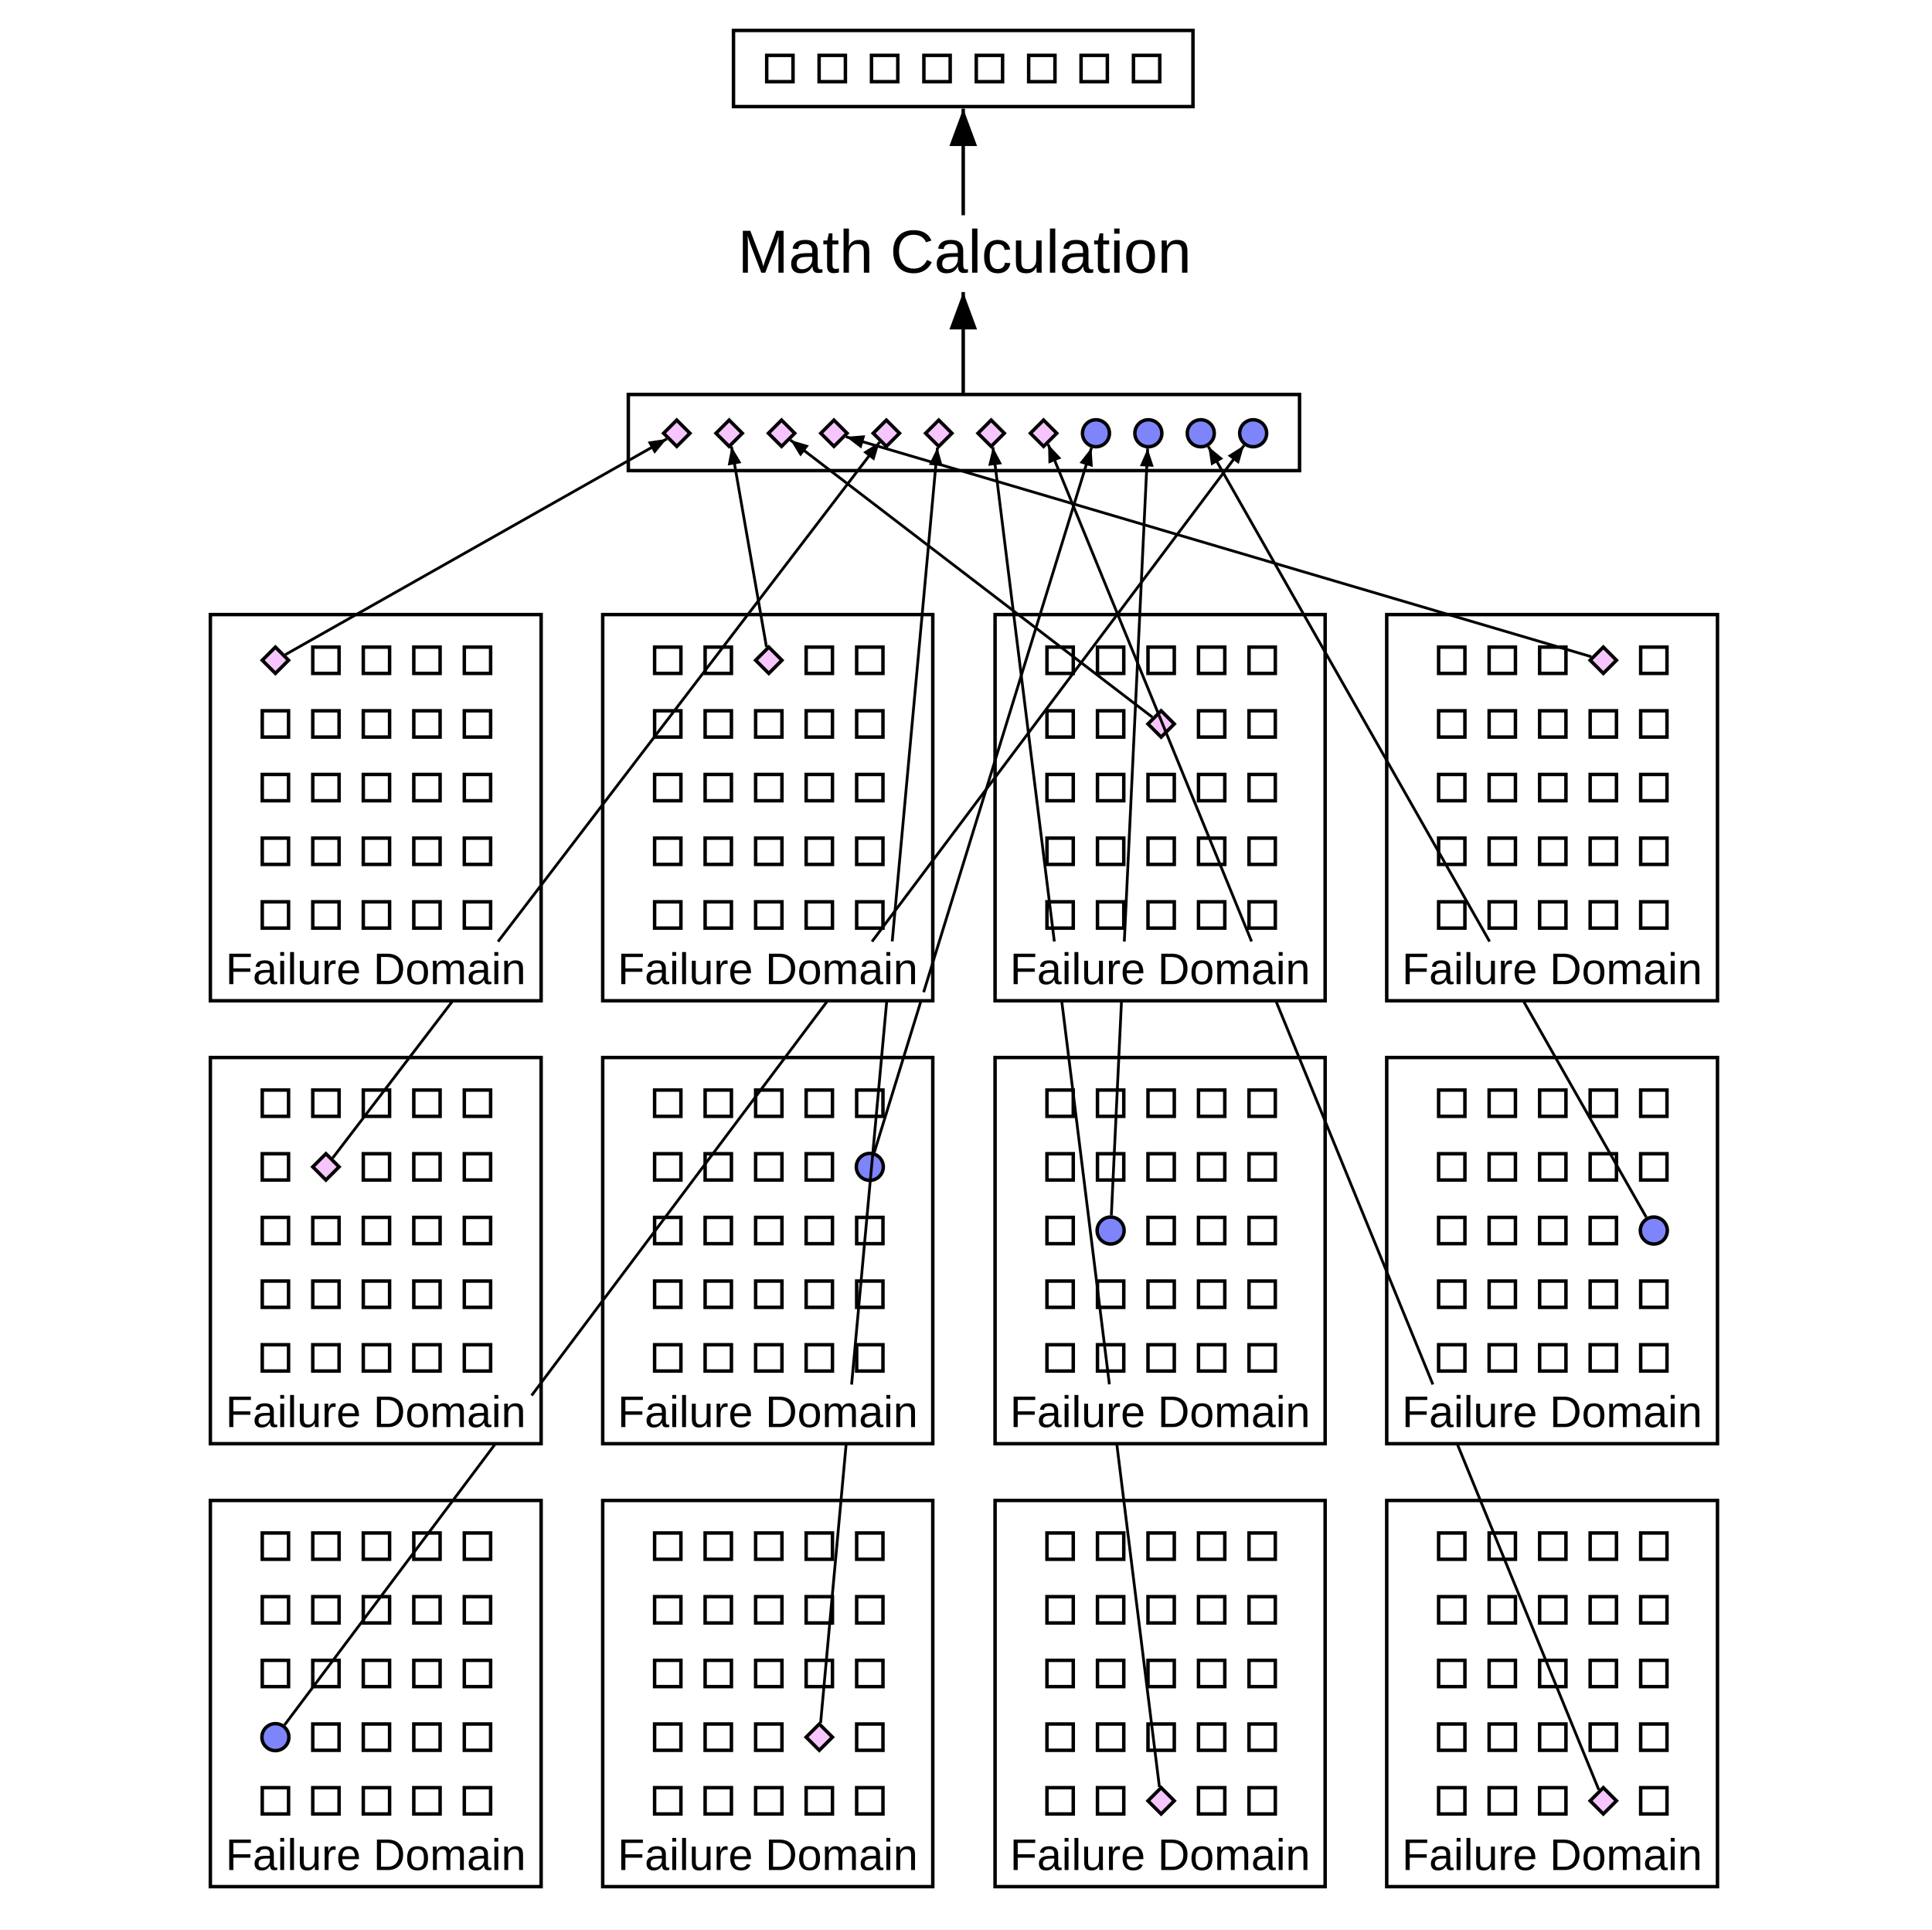
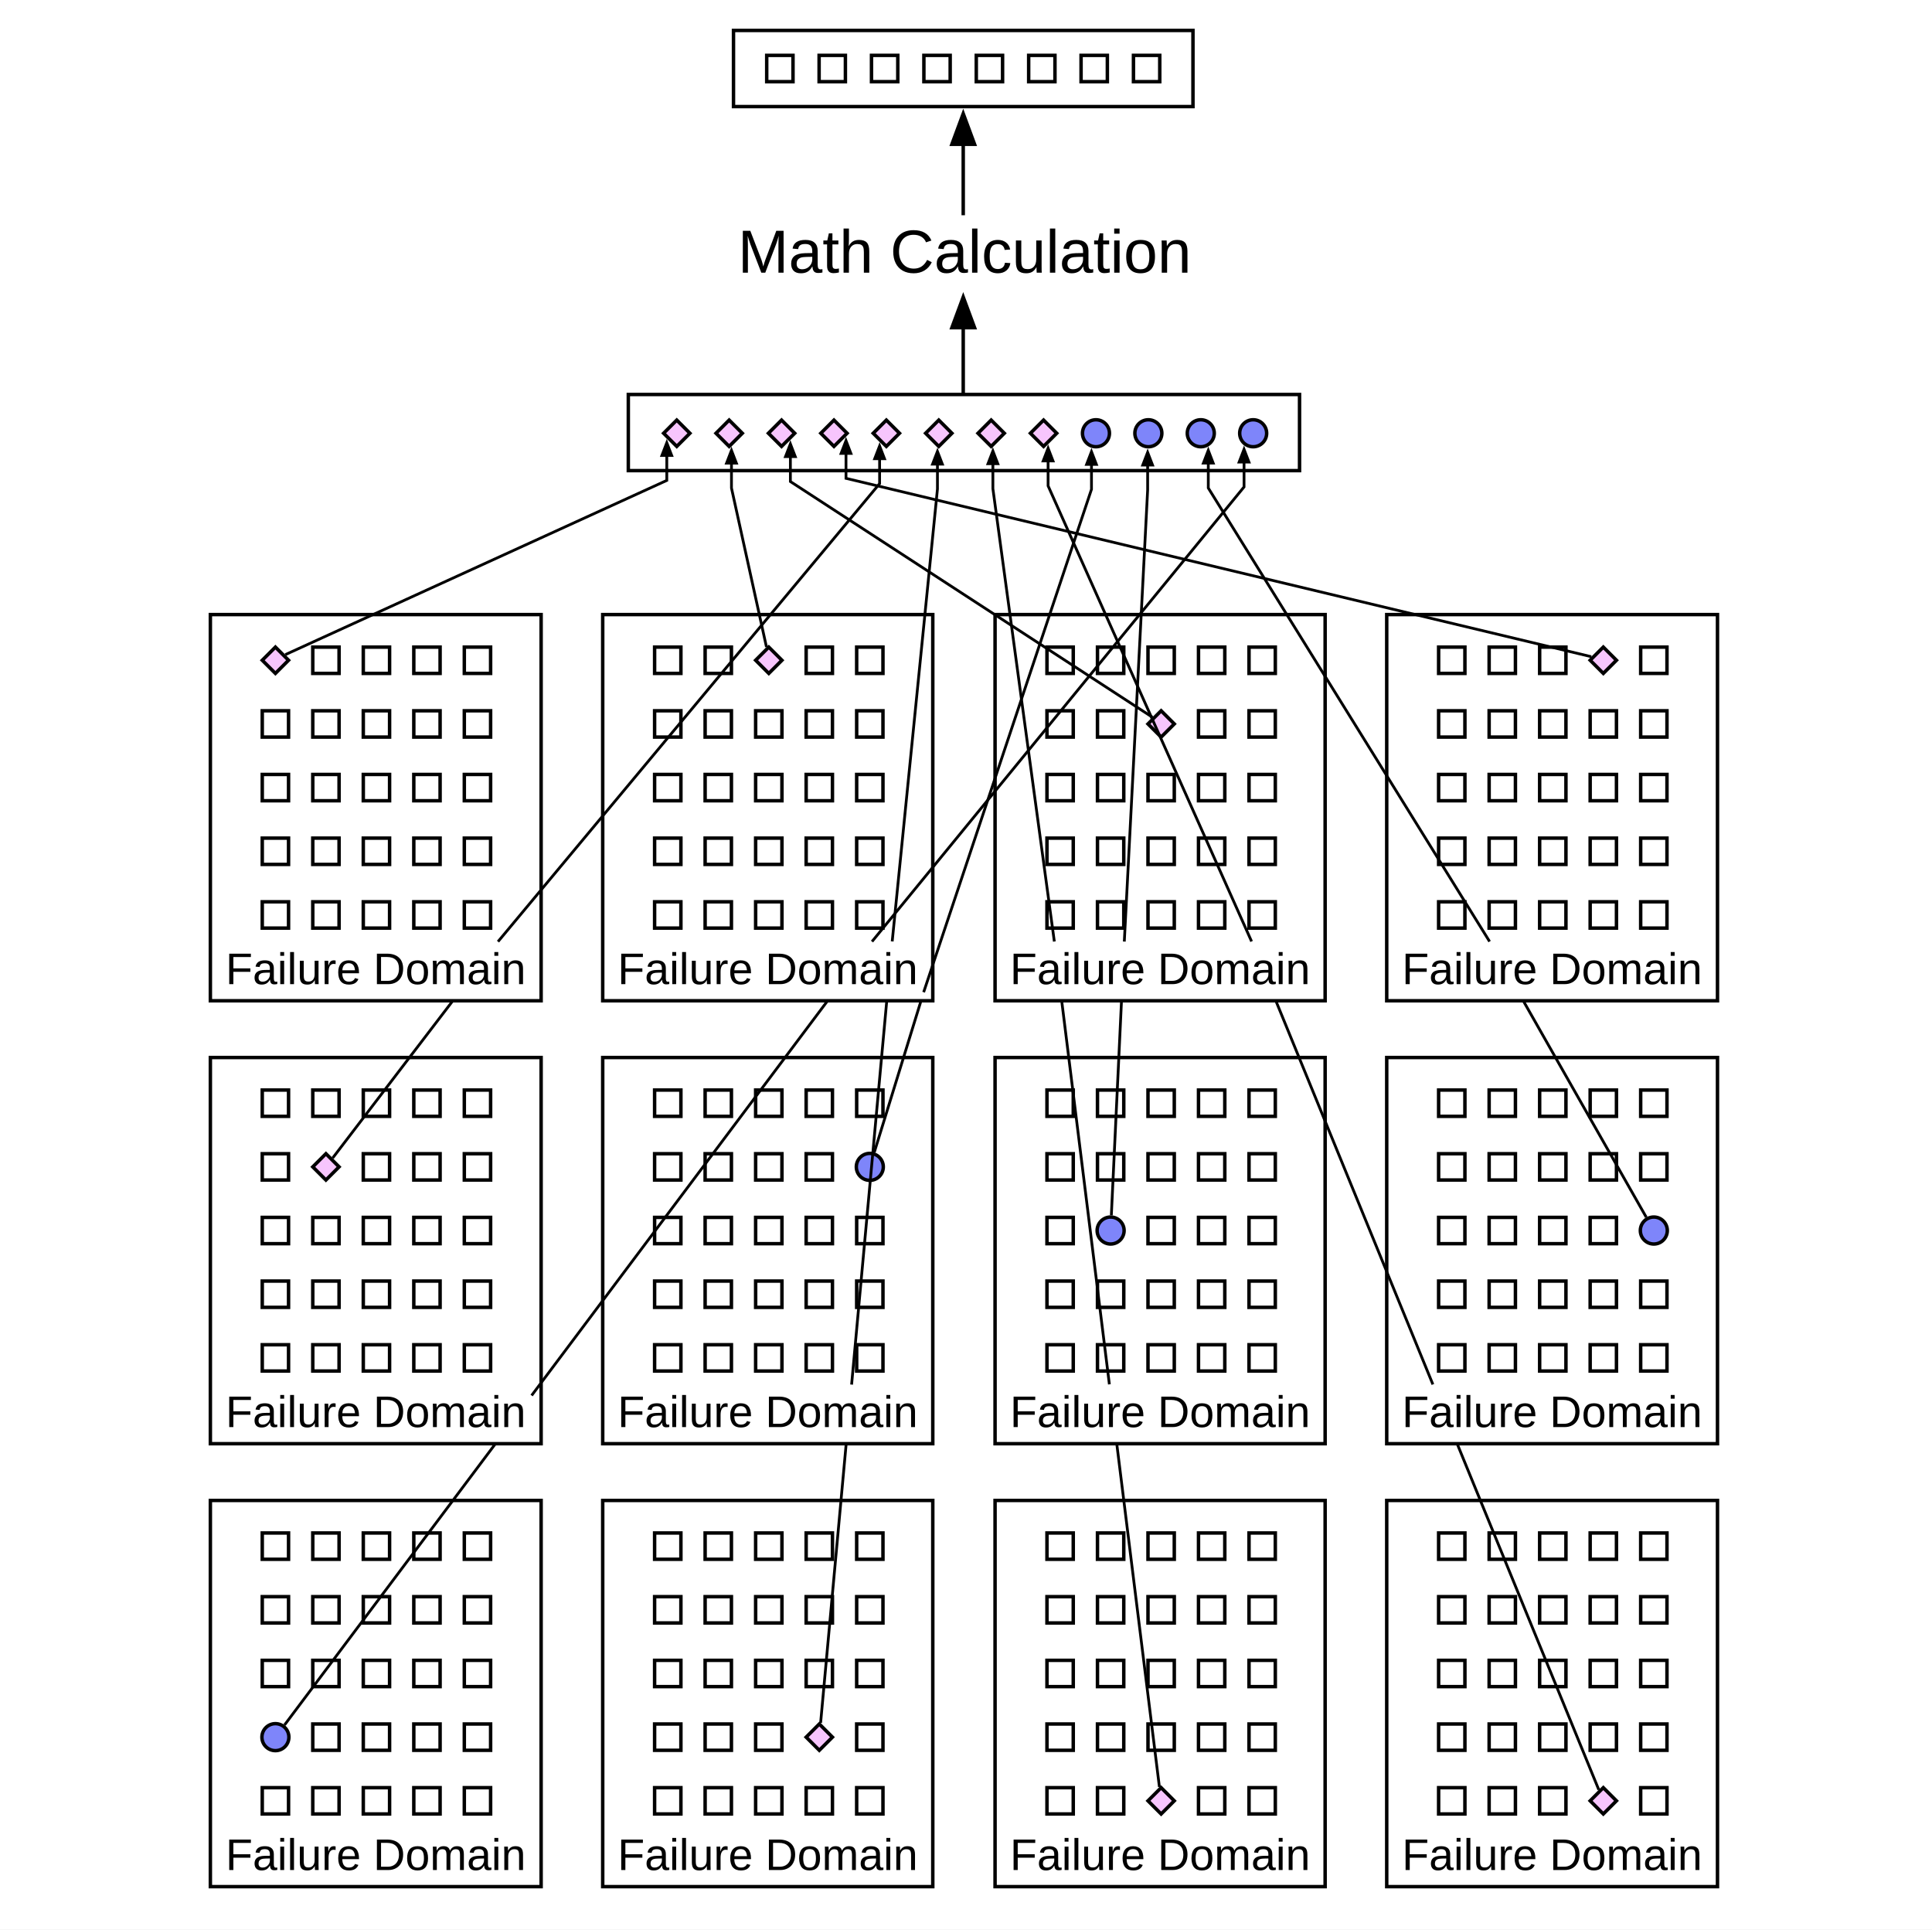
<svg xmlns="http://www.w3.org/2000/svg" width="1396" height="1394" viewBox="0 0 1396 1394" role="img" aria-labelledby="title desc">
  <defs>
-     <marker id="arrowhead" viewBox="0 0 27 20" refX="27" refY="10" markerWidth="27" markerHeight="20" markerUnits="userSpaceOnUse" orient="auto">
+     <marker id="arrowhead" viewBox="0 0 27 20" refX="22.5" refY="10" markerWidth="27" markerHeight="20" markerUnits="userSpaceOnUse" orient="auto">
      <path d="M0 0 27 10 0 20Z" fill="#000" />
    </marker>
-     <marker id="arrowhead-small" viewBox="0 0 13 10" refX="13" refY="5" markerWidth="13" markerHeight="10" markerUnits="userSpaceOnUse" orient="auto">
+     <marker id="arrowhead-small" viewBox="0 0 13 10" refX="9" refY="5" markerWidth="13" markerHeight="10" markerUnits="userSpaceOnUse" orient="auto">
      <path d="M0 0 13 5 0 10Z" fill="#000" />
    </marker>
    <style>
      .canvas{fill:#fff}
      text{font-family:Arial,Helvetica,sans-serif;fill:#000;text-anchor:middle}
      .title-label{font-size:44px}
      .domain-label{font-size:32px}
      .frame{fill:#fff;stroke:#000;stroke-width:2.5}
      .block{fill:#fff;stroke:#000;stroke-width:2.5}
      .data-chunk{fill:#f7c5fd;stroke:#000;stroke-width:2.5}
      .parity-chunk{fill:#7e85fa;stroke:#000;stroke-width:2.5}
      .flow{fill:none;stroke:#000;stroke-width:2.5;marker-end:url(#arrowhead)}
      .link{fill:none;stroke:#000;stroke-width:2;marker-end:url(#arrowhead-small)}
      .link-shaft{fill:none;stroke:#000;stroke-width:2}
    </style>
  </defs>
  <rect class="canvas" width="1396" height="1394" />
  <g id="reconstructed-object">
    <rect class="frame" x="530" y="22" width="332" height="55" />
    <rect class="block" x="554" y="40" width="19" height="19" />
    <rect class="block" x="591.86" y="40" width="19" height="19" />
    <rect class="block" x="629.71" y="40" width="19" height="19" />
    <rect class="block" x="667.57" y="40" width="19" height="19" />
    <rect class="block" x="705.43" y="40" width="19" height="19" />
    <rect class="block" x="743.28" y="40" width="19" height="19" />
    <rect class="block" x="781.14" y="40" width="19" height="19" />
    <rect class="block" x="819" y="40" width="19" height="19" />
  </g>
-   <path id="calc-to-object" class="flow" d="M696 155.5V78.5" />
+   <path id="calc-to-object" class="flow" d="M696 155.5V83" />
  <text class="title-label" x="697" y="197">Math Calculation</text>
-   <path id="stripe-to-calc" class="flow" d="M696 286V211" />
+   <path id="stripe-to-calc" class="flow" d="M696 286V215.5" />
  <g id="stripe">
    <rect class="frame" x="454" y="285" width="485" height="55" />
    <path class="data-chunk" d="M489 303.5 498.5 313 489 322.5 479.5 313Z" />
    <path class="data-chunk" d="M526.86 303.5 536.36 313 526.86 322.5 517.36 313Z" />
    <path class="data-chunk" d="M564.73 303.5 574.23 313 564.73 322.5 555.23 313Z" />
    <path class="data-chunk" d="M602.59 303.5 612.09 313 602.59 322.5 593.09 313Z" />
    <path class="data-chunk" d="M640.45 303.5 649.95 313 640.45 322.5 630.95 313Z" />
    <path class="data-chunk" d="M678.32 303.5 687.82 313 678.32 322.5 668.82 313Z" />
    <path class="data-chunk" d="M716.18 303.5 725.68 313 716.18 322.5 706.68 313Z" />
    <path class="data-chunk" d="M754.05 303.5 763.55 313 754.05 322.5 744.55 313Z" />
    <circle class="parity-chunk" cx="791.91" cy="313" r="9.75" />
    <circle class="parity-chunk" cx="829.77" cy="313" r="9.75" />
    <circle class="parity-chunk" cx="867.64" cy="313" r="9.75" />
    <circle class="parity-chunk" cx="905.5" cy="313" r="9.75" />
  </g>
  <g id="failure-domains">
    <g id="domain-0-0">
      <rect class="frame" x="152" y="444" width="239" height="279" />
      <path class="data-chunk" d="M199 467.5 208.5 477 199 486.5 189.5 477Z" />
      <rect class="block" x="226" y="467.5" width="19" height="19" />
      <rect class="block" x="262.5" y="467.5" width="19" height="19" />
      <rect class="block" x="299" y="467.5" width="19" height="19" />
      <rect class="block" x="335.5" y="467.5" width="19" height="19" />
      <rect class="block" x="189.5" y="513.5" width="19" height="19" />
      <rect class="block" x="226" y="513.5" width="19" height="19" />
      <rect class="block" x="262.5" y="513.5" width="19" height="19" />
      <rect class="block" x="299" y="513.5" width="19" height="19" />
      <rect class="block" x="335.5" y="513.5" width="19" height="19" />
      <rect class="block" x="189.5" y="559.5" width="19" height="19" />
      <rect class="block" x="226" y="559.5" width="19" height="19" />
      <rect class="block" x="262.5" y="559.5" width="19" height="19" />
      <rect class="block" x="299" y="559.5" width="19" height="19" />
      <rect class="block" x="335.5" y="559.5" width="19" height="19" />
      <rect class="block" x="189.5" y="605.5" width="19" height="19" />
      <rect class="block" x="226" y="605.5" width="19" height="19" />
      <rect class="block" x="262.5" y="605.5" width="19" height="19" />
      <rect class="block" x="299" y="605.5" width="19" height="19" />
      <rect class="block" x="335.5" y="605.5" width="19" height="19" />
      <rect class="block" x="189.5" y="651.5" width="19" height="19" />
      <rect class="block" x="226" y="651.5" width="19" height="19" />
      <rect class="block" x="262.5" y="651.5" width="19" height="19" />
      <rect class="block" x="299" y="651.5" width="19" height="19" />
      <rect class="block" x="335.5" y="651.5" width="19" height="19" />
      <text class="domain-label" x="271.5" y="711">Failure Domain</text>
    </g>
    <g id="domain-0-1">
      <rect class="frame" x="435.5" y="444" width="238.5" height="279" />
      <rect class="block" x="473" y="467.5" width="19" height="19" />
      <rect class="block" x="509.5" y="467.5" width="19" height="19" />
      <path class="data-chunk" d="M555.5 467.5 565 477 555.5 486.5 546 477Z" />
      <rect class="block" x="582.5" y="467.5" width="19" height="19" />
      <rect class="block" x="619" y="467.5" width="19" height="19" />
      <rect class="block" x="473" y="513.5" width="19" height="19" />
      <rect class="block" x="509.5" y="513.5" width="19" height="19" />
      <rect class="block" x="546" y="513.5" width="19" height="19" />
      <rect class="block" x="582.5" y="513.5" width="19" height="19" />
      <rect class="block" x="619" y="513.5" width="19" height="19" />
      <rect class="block" x="473" y="559.5" width="19" height="19" />
      <rect class="block" x="509.5" y="559.5" width="19" height="19" />
      <rect class="block" x="546" y="559.5" width="19" height="19" />
      <rect class="block" x="582.5" y="559.5" width="19" height="19" />
      <rect class="block" x="619" y="559.5" width="19" height="19" />
      <rect class="block" x="473" y="605.5" width="19" height="19" />
      <rect class="block" x="509.5" y="605.5" width="19" height="19" />
      <rect class="block" x="546" y="605.5" width="19" height="19" />
      <rect class="block" x="582.5" y="605.5" width="19" height="19" />
      <rect class="block" x="619" y="605.5" width="19" height="19" />
      <rect class="block" x="473" y="651.5" width="19" height="19" />
      <rect class="block" x="509.5" y="651.5" width="19" height="19" />
      <rect class="block" x="546" y="651.5" width="19" height="19" />
      <rect class="block" x="582.5" y="651.5" width="19" height="19" />
      <rect class="block" x="619" y="651.5" width="19" height="19" />
      <text class="domain-label" x="554.75" y="711">Failure Domain</text>
    </g>
    <g id="domain-0-2">
      <rect class="frame" x="719" y="444" width="238.5" height="279" />
      <rect class="block" x="756.5" y="467.5" width="19" height="19" />
      <rect class="block" x="793" y="467.5" width="19" height="19" />
      <rect class="block" x="829.5" y="467.5" width="19" height="19" />
      <rect class="block" x="866" y="467.5" width="19" height="19" />
      <rect class="block" x="902.5" y="467.5" width="19" height="19" />
      <rect class="block" x="756.5" y="513.5" width="19" height="19" />
      <rect class="block" x="793" y="513.5" width="19" height="19" />
      <path class="data-chunk" d="M839 513.5 848.5 523 839 532.5 829.5 523Z" />
      <rect class="block" x="866" y="513.5" width="19" height="19" />
      <rect class="block" x="902.5" y="513.5" width="19" height="19" />
      <rect class="block" x="756.5" y="559.5" width="19" height="19" />
      <rect class="block" x="793" y="559.5" width="19" height="19" />
      <rect class="block" x="829.5" y="559.5" width="19" height="19" />
      <rect class="block" x="866" y="559.5" width="19" height="19" />
      <rect class="block" x="902.5" y="559.5" width="19" height="19" />
      <rect class="block" x="756.5" y="605.5" width="19" height="19" />
      <rect class="block" x="793" y="605.5" width="19" height="19" />
      <rect class="block" x="829.5" y="605.5" width="19" height="19" />
      <rect class="block" x="866" y="605.5" width="19" height="19" />
      <rect class="block" x="902.5" y="605.5" width="19" height="19" />
      <rect class="block" x="756.5" y="651.5" width="19" height="19" />
      <rect class="block" x="793" y="651.5" width="19" height="19" />
      <rect class="block" x="829.5" y="651.5" width="19" height="19" />
      <rect class="block" x="866" y="651.5" width="19" height="19" />
      <rect class="block" x="902.5" y="651.5" width="19" height="19" />
      <text class="domain-label" x="838.25" y="711">Failure Domain</text>
    </g>
    <g id="domain-0-3">
      <rect class="frame" x="1002" y="444" width="239" height="279" />
      <rect class="block" x="1039.5" y="467.5" width="19" height="19" />
      <rect class="block" x="1076" y="467.5" width="19" height="19" />
      <rect class="block" x="1112.5" y="467.5" width="19" height="19" />
      <path class="data-chunk" d="M1158.5 467.5 1168 477 1158.5 486.5 1149 477Z" />
      <rect class="block" x="1185.5" y="467.5" width="19" height="19" />
      <rect class="block" x="1039.5" y="513.5" width="19" height="19" />
      <rect class="block" x="1076" y="513.5" width="19" height="19" />
      <rect class="block" x="1112.5" y="513.5" width="19" height="19" />
      <rect class="block" x="1149" y="513.5" width="19" height="19" />
      <rect class="block" x="1185.5" y="513.5" width="19" height="19" />
      <rect class="block" x="1039.5" y="559.5" width="19" height="19" />
      <rect class="block" x="1076" y="559.5" width="19" height="19" />
      <rect class="block" x="1112.5" y="559.5" width="19" height="19" />
      <rect class="block" x="1149" y="559.5" width="19" height="19" />
      <rect class="block" x="1185.5" y="559.5" width="19" height="19" />
      <rect class="block" x="1039.5" y="605.5" width="19" height="19" />
      <rect class="block" x="1076" y="605.5" width="19" height="19" />
      <rect class="block" x="1112.5" y="605.5" width="19" height="19" />
      <rect class="block" x="1149" y="605.5" width="19" height="19" />
      <rect class="block" x="1185.5" y="605.5" width="19" height="19" />
      <rect class="block" x="1039.5" y="651.5" width="19" height="19" />
      <rect class="block" x="1076" y="651.5" width="19" height="19" />
      <rect class="block" x="1112.5" y="651.5" width="19" height="19" />
      <rect class="block" x="1149" y="651.5" width="19" height="19" />
      <rect class="block" x="1185.5" y="651.5" width="19" height="19" />
      <text class="domain-label" x="1121.5" y="711">Failure Domain</text>
    </g>
    <g id="domain-1-0">
      <rect class="frame" x="152" y="764" width="239" height="279" />
      <rect class="block" x="189.5" y="787.5" width="19" height="19" />
      <rect class="block" x="226" y="787.5" width="19" height="19" />
      <rect class="block" x="262.5" y="787.5" width="19" height="19" />
      <rect class="block" x="299" y="787.5" width="19" height="19" />
      <rect class="block" x="335.5" y="787.5" width="19" height="19" />
      <rect class="block" x="189.5" y="833.5" width="19" height="19" />
      <path class="data-chunk" d="M235.5 833.5 245 843 235.5 852.5 226 843Z" />
      <rect class="block" x="262.5" y="833.5" width="19" height="19" />
      <rect class="block" x="299" y="833.5" width="19" height="19" />
      <rect class="block" x="335.5" y="833.5" width="19" height="19" />
      <rect class="block" x="189.5" y="879.5" width="19" height="19" />
      <rect class="block" x="226" y="879.5" width="19" height="19" />
      <rect class="block" x="262.5" y="879.5" width="19" height="19" />
      <rect class="block" x="299" y="879.5" width="19" height="19" />
      <rect class="block" x="335.5" y="879.5" width="19" height="19" />
      <rect class="block" x="189.5" y="925.5" width="19" height="19" />
      <rect class="block" x="226" y="925.5" width="19" height="19" />
      <rect class="block" x="262.5" y="925.5" width="19" height="19" />
      <rect class="block" x="299" y="925.5" width="19" height="19" />
      <rect class="block" x="335.5" y="925.5" width="19" height="19" />
      <rect class="block" x="189.5" y="971.5" width="19" height="19" />
      <rect class="block" x="226" y="971.5" width="19" height="19" />
      <rect class="block" x="262.5" y="971.5" width="19" height="19" />
      <rect class="block" x="299" y="971.5" width="19" height="19" />
      <rect class="block" x="335.5" y="971.5" width="19" height="19" />
      <text class="domain-label" x="271.5" y="1031">Failure Domain</text>
    </g>
    <g id="domain-1-1">
      <rect class="frame" x="435.5" y="764" width="238.5" height="279" />
      <rect class="block" x="473" y="787.5" width="19" height="19" />
      <rect class="block" x="509.5" y="787.5" width="19" height="19" />
      <rect class="block" x="546" y="787.5" width="19" height="19" />
      <rect class="block" x="582.5" y="787.5" width="19" height="19" />
      <rect class="block" x="619" y="787.5" width="19" height="19" />
      <rect class="block" x="473" y="833.5" width="19" height="19" />
      <rect class="block" x="509.5" y="833.5" width="19" height="19" />
      <rect class="block" x="546" y="833.5" width="19" height="19" />
      <rect class="block" x="582.5" y="833.5" width="19" height="19" />
      <circle class="parity-chunk" cx="628.5" cy="843" r="9.75" />
      <rect class="block" x="473" y="879.5" width="19" height="19" />
      <rect class="block" x="509.5" y="879.5" width="19" height="19" />
      <rect class="block" x="546" y="879.5" width="19" height="19" />
      <rect class="block" x="582.5" y="879.5" width="19" height="19" />
      <rect class="block" x="619" y="879.5" width="19" height="19" />
      <rect class="block" x="473" y="925.5" width="19" height="19" />
      <rect class="block" x="509.5" y="925.5" width="19" height="19" />
      <rect class="block" x="546" y="925.5" width="19" height="19" />
      <rect class="block" x="582.5" y="925.5" width="19" height="19" />
      <rect class="block" x="619" y="925.5" width="19" height="19" />
      <rect class="block" x="473" y="971.5" width="19" height="19" />
      <rect class="block" x="509.5" y="971.5" width="19" height="19" />
      <rect class="block" x="546" y="971.5" width="19" height="19" />
      <rect class="block" x="582.5" y="971.5" width="19" height="19" />
      <rect class="block" x="619" y="971.5" width="19" height="19" />
      <text class="domain-label" x="554.75" y="1031">Failure Domain</text>
    </g>
    <g id="domain-1-2">
      <rect class="frame" x="719" y="764" width="238.5" height="279" />
      <rect class="block" x="756.5" y="787.5" width="19" height="19" />
      <rect class="block" x="793" y="787.5" width="19" height="19" />
      <rect class="block" x="829.5" y="787.5" width="19" height="19" />
      <rect class="block" x="866" y="787.5" width="19" height="19" />
      <rect class="block" x="902.5" y="787.5" width="19" height="19" />
      <rect class="block" x="756.5" y="833.5" width="19" height="19" />
      <rect class="block" x="793" y="833.5" width="19" height="19" />
      <rect class="block" x="829.5" y="833.5" width="19" height="19" />
      <rect class="block" x="866" y="833.5" width="19" height="19" />
      <rect class="block" x="902.5" y="833.5" width="19" height="19" />
      <rect class="block" x="756.5" y="879.5" width="19" height="19" />
      <circle class="parity-chunk" cx="802.5" cy="889" r="9.75" />
      <rect class="block" x="829.5" y="879.5" width="19" height="19" />
      <rect class="block" x="866" y="879.5" width="19" height="19" />
      <rect class="block" x="902.5" y="879.5" width="19" height="19" />
      <rect class="block" x="756.5" y="925.5" width="19" height="19" />
      <rect class="block" x="793" y="925.5" width="19" height="19" />
      <rect class="block" x="829.5" y="925.5" width="19" height="19" />
      <rect class="block" x="866" y="925.5" width="19" height="19" />
      <rect class="block" x="902.5" y="925.5" width="19" height="19" />
      <rect class="block" x="756.5" y="971.5" width="19" height="19" />
      <rect class="block" x="793" y="971.5" width="19" height="19" />
      <rect class="block" x="829.5" y="971.5" width="19" height="19" />
      <rect class="block" x="866" y="971.5" width="19" height="19" />
      <rect class="block" x="902.5" y="971.5" width="19" height="19" />
      <text class="domain-label" x="838.25" y="1031">Failure Domain</text>
    </g>
    <g id="domain-1-3">
      <rect class="frame" x="1002" y="764" width="239" height="279" />
      <rect class="block" x="1039.5" y="787.5" width="19" height="19" />
      <rect class="block" x="1076" y="787.5" width="19" height="19" />
      <rect class="block" x="1112.5" y="787.5" width="19" height="19" />
      <rect class="block" x="1149" y="787.5" width="19" height="19" />
      <rect class="block" x="1185.5" y="787.5" width="19" height="19" />
      <rect class="block" x="1039.5" y="833.5" width="19" height="19" />
      <rect class="block" x="1076" y="833.5" width="19" height="19" />
      <rect class="block" x="1112.5" y="833.5" width="19" height="19" />
      <rect class="block" x="1149" y="833.5" width="19" height="19" />
      <rect class="block" x="1185.5" y="833.5" width="19" height="19" />
      <rect class="block" x="1039.5" y="879.5" width="19" height="19" />
      <rect class="block" x="1076" y="879.5" width="19" height="19" />
      <rect class="block" x="1112.5" y="879.5" width="19" height="19" />
      <rect class="block" x="1149" y="879.5" width="19" height="19" />
      <circle class="parity-chunk" cx="1195" cy="889" r="9.75" />
      <rect class="block" x="1039.5" y="925.5" width="19" height="19" />
      <rect class="block" x="1076" y="925.5" width="19" height="19" />
      <rect class="block" x="1112.5" y="925.5" width="19" height="19" />
      <rect class="block" x="1149" y="925.5" width="19" height="19" />
      <rect class="block" x="1185.5" y="925.5" width="19" height="19" />
      <rect class="block" x="1039.5" y="971.5" width="19" height="19" />
      <rect class="block" x="1076" y="971.5" width="19" height="19" />
      <rect class="block" x="1112.5" y="971.5" width="19" height="19" />
      <rect class="block" x="1149" y="971.5" width="19" height="19" />
      <rect class="block" x="1185.5" y="971.5" width="19" height="19" />
      <text class="domain-label" x="1121.5" y="1031">Failure Domain</text>
    </g>
    <g id="domain-2-0">
      <rect class="frame" x="152" y="1084" width="239" height="279" />
      <rect class="block" x="189.5" y="1107.5" width="19" height="19" />
      <rect class="block" x="226" y="1107.5" width="19" height="19" />
      <rect class="block" x="262.5" y="1107.5" width="19" height="19" />
      <rect class="block" x="299" y="1107.5" width="19" height="19" />
      <rect class="block" x="335.5" y="1107.5" width="19" height="19" />
      <rect class="block" x="189.5" y="1153.5" width="19" height="19" />
      <rect class="block" x="226" y="1153.5" width="19" height="19" />
      <rect class="block" x="262.5" y="1153.5" width="19" height="19" />
      <rect class="block" x="299" y="1153.5" width="19" height="19" />
      <rect class="block" x="335.5" y="1153.5" width="19" height="19" />
      <rect class="block" x="189.5" y="1199.5" width="19" height="19" />
      <rect class="block" x="226" y="1199.5" width="19" height="19" />
      <rect class="block" x="262.5" y="1199.5" width="19" height="19" />
      <rect class="block" x="299" y="1199.5" width="19" height="19" />
      <rect class="block" x="335.5" y="1199.5" width="19" height="19" />
      <circle class="parity-chunk" cx="199" cy="1255" r="9.75" />
      <rect class="block" x="226" y="1245.5" width="19" height="19" />
      <rect class="block" x="262.5" y="1245.5" width="19" height="19" />
      <rect class="block" x="299" y="1245.5" width="19" height="19" />
      <rect class="block" x="335.5" y="1245.5" width="19" height="19" />
      <rect class="block" x="189.5" y="1291.5" width="19" height="19" />
      <rect class="block" x="226" y="1291.5" width="19" height="19" />
      <rect class="block" x="262.5" y="1291.5" width="19" height="19" />
      <rect class="block" x="299" y="1291.5" width="19" height="19" />
      <rect class="block" x="335.5" y="1291.5" width="19" height="19" />
      <text class="domain-label" x="271.5" y="1351">Failure Domain</text>
    </g>
    <g id="domain-2-1">
      <rect class="frame" x="435.5" y="1084" width="238.5" height="279" />
      <rect class="block" x="473" y="1107.5" width="19" height="19" />
      <rect class="block" x="509.5" y="1107.5" width="19" height="19" />
      <rect class="block" x="546" y="1107.5" width="19" height="19" />
      <rect class="block" x="582.5" y="1107.5" width="19" height="19" />
      <rect class="block" x="619" y="1107.5" width="19" height="19" />
      <rect class="block" x="473" y="1153.5" width="19" height="19" />
      <rect class="block" x="509.5" y="1153.5" width="19" height="19" />
      <rect class="block" x="546" y="1153.5" width="19" height="19" />
      <rect class="block" x="582.5" y="1153.5" width="19" height="19" />
      <rect class="block" x="619" y="1153.5" width="19" height="19" />
      <rect class="block" x="473" y="1199.5" width="19" height="19" />
      <rect class="block" x="509.5" y="1199.5" width="19" height="19" />
      <rect class="block" x="546" y="1199.5" width="19" height="19" />
      <rect class="block" x="582.5" y="1199.5" width="19" height="19" />
      <rect class="block" x="619" y="1199.5" width="19" height="19" />
      <rect class="block" x="473" y="1245.5" width="19" height="19" />
      <rect class="block" x="509.5" y="1245.5" width="19" height="19" />
      <rect class="block" x="546" y="1245.5" width="19" height="19" />
      <path class="data-chunk" d="M592 1245.5 601.5 1255 592 1264.5 582.5 1255Z" />
      <rect class="block" x="619" y="1245.5" width="19" height="19" />
      <rect class="block" x="473" y="1291.5" width="19" height="19" />
      <rect class="block" x="509.5" y="1291.5" width="19" height="19" />
      <rect class="block" x="546" y="1291.5" width="19" height="19" />
      <rect class="block" x="582.5" y="1291.5" width="19" height="19" />
      <rect class="block" x="619" y="1291.5" width="19" height="19" />
      <text class="domain-label" x="554.75" y="1351">Failure Domain</text>
    </g>
    <g id="domain-2-2">
      <rect class="frame" x="719" y="1084" width="238.5" height="279" />
      <rect class="block" x="756.5" y="1107.5" width="19" height="19" />
      <rect class="block" x="793" y="1107.5" width="19" height="19" />
      <rect class="block" x="829.5" y="1107.5" width="19" height="19" />
      <rect class="block" x="866" y="1107.5" width="19" height="19" />
      <rect class="block" x="902.5" y="1107.5" width="19" height="19" />
      <rect class="block" x="756.5" y="1153.5" width="19" height="19" />
      <rect class="block" x="793" y="1153.5" width="19" height="19" />
      <rect class="block" x="829.5" y="1153.5" width="19" height="19" />
      <rect class="block" x="866" y="1153.5" width="19" height="19" />
      <rect class="block" x="902.5" y="1153.5" width="19" height="19" />
      <rect class="block" x="756.5" y="1199.5" width="19" height="19" />
      <rect class="block" x="793" y="1199.5" width="19" height="19" />
      <rect class="block" x="829.5" y="1199.5" width="19" height="19" />
      <rect class="block" x="866" y="1199.5" width="19" height="19" />
      <rect class="block" x="902.5" y="1199.5" width="19" height="19" />
      <rect class="block" x="756.5" y="1245.5" width="19" height="19" />
      <rect class="block" x="793" y="1245.5" width="19" height="19" />
      <rect class="block" x="829.5" y="1245.5" width="19" height="19" />
      <rect class="block" x="866" y="1245.5" width="19" height="19" />
      <rect class="block" x="902.5" y="1245.5" width="19" height="19" />
      <rect class="block" x="756.5" y="1291.5" width="19" height="19" />
      <rect class="block" x="793" y="1291.5" width="19" height="19" />
      <path class="data-chunk" d="M839 1291.5 848.5 1301 839 1310.5 829.5 1301Z" />
      <rect class="block" x="866" y="1291.5" width="19" height="19" />
      <rect class="block" x="902.5" y="1291.5" width="19" height="19" />
      <text class="domain-label" x="838.25" y="1351">Failure Domain</text>
    </g>
    <g id="domain-2-3">
      <rect class="frame" x="1002" y="1084" width="239" height="279" />
      <rect class="block" x="1039.5" y="1107.5" width="19" height="19" />
      <rect class="block" x="1076" y="1107.5" width="19" height="19" />
      <rect class="block" x="1112.5" y="1107.5" width="19" height="19" />
      <rect class="block" x="1149" y="1107.5" width="19" height="19" />
      <rect class="block" x="1185.5" y="1107.5" width="19" height="19" />
      <rect class="block" x="1039.5" y="1153.5" width="19" height="19" />
      <rect class="block" x="1076" y="1153.5" width="19" height="19" />
      <rect class="block" x="1112.5" y="1153.5" width="19" height="19" />
      <rect class="block" x="1149" y="1153.5" width="19" height="19" />
      <rect class="block" x="1185.5" y="1153.5" width="19" height="19" />
      <rect class="block" x="1039.5" y="1199.5" width="19" height="19" />
      <rect class="block" x="1076" y="1199.5" width="19" height="19" />
      <rect class="block" x="1112.5" y="1199.5" width="19" height="19" />
      <rect class="block" x="1149" y="1199.5" width="19" height="19" />
      <rect class="block" x="1185.5" y="1199.5" width="19" height="19" />
      <rect class="block" x="1039.5" y="1245.5" width="19" height="19" />
      <rect class="block" x="1076" y="1245.5" width="19" height="19" />
      <rect class="block" x="1112.5" y="1245.5" width="19" height="19" />
      <rect class="block" x="1149" y="1245.5" width="19" height="19" />
      <rect class="block" x="1185.5" y="1245.5" width="19" height="19" />
      <rect class="block" x="1039.5" y="1291.5" width="19" height="19" />
      <rect class="block" x="1076" y="1291.5" width="19" height="19" />
      <rect class="block" x="1112.5" y="1291.5" width="19" height="19" />
      <path class="data-chunk" d="M1158.5 1291.5 1168 1301 1158.5 1310.5 1149 1301Z" />
      <rect class="block" x="1185.5" y="1291.5" width="19" height="19" />
      <text class="domain-label" x="1121.5" y="1351">Failure Domain</text>
    </g>
  </g>
  <g id="chunk-links">
-     <path id="chunk-link-0" class="link" data-connector="true" d="M206.2 472.93 481.8 317.07" />
-     <path id="chunk-link-1" class="link" data-connector="true" d="M553.82 467.41 528.54 322.59" />
-     <path id="chunk-link-2" class="link" data-connector="true" d="M832.62 518.11 571.11 317.89" />
-     <path id="chunk-link-3" class="link" data-connector="true" d="M1149.8 474.43 611.29 315.57" />
+     <path id="chunk-link-0" class="link" data-connector="true" d="M206.2 472.93 L481.8 347.07 V321.07" />
+     <path id="chunk-link-1" class="link" data-connector="true" d="M553.82 467.41 L528.54 352.59 V326.59" />
+     <path id="chunk-link-2" class="link" data-connector="true" d="M832.62 518.11 L571.11 347.89 V321.89" />
+     <path id="chunk-link-3" class="link" data-connector="true" d="M1149.8 474.43 L611.29 345.57 V319.57" />
    <path id="chunk-link-4-0" class="link-shaft" data-connector="true" d="M240.38 836.61 327.52 722.56" />
-     <path id="chunk-link-4" class="link" data-connector="true" d="M359.83 680.28 635.57 319.39" />
+     <path id="chunk-link-4" class="link" data-connector="true" d="M359.83 680.28 L635.57 349.39 V323.39" />
    <path id="chunk-link-5-0" class="link-shaft" data-connector="true" d="M592.95 1244.68 611.46 1042.67" />
    <path id="chunk-link-5-1" class="link-shaft" data-connector="true" d="M615.34 1000.29 640.77 722.73" />
-     <path id="chunk-link-5" class="link" data-connector="true" d="M644.68 680.12 677.37 323.32" />
+     <path id="chunk-link-5" class="link" data-connector="true" d="M644.68 680.12 L677.37 353.32 V327.32" />
    <path id="chunk-link-6-0" class="link-shaft" data-connector="true" d="M837.75 1290.98 806.89 1042.7" />
    <path id="chunk-link-6-1" class="link-shaft" data-connector="true" d="M801.6 1000.11 767.09 722.55" />
-     <path id="chunk-link-6" class="link" data-connector="true" d="M761.83 680.2 717.43 323.02" />
+     <path id="chunk-link-6" class="link" data-connector="true" d="M761.83 680.2 L717.43 353.02 V327.02" />
    <path id="chunk-link-7-0" class="link-shaft" data-connector="true" d="M1155.23 1293 1052.77 1042.71" />
    <path id="chunk-link-7-1" class="link-shaft" data-connector="true" d="M1035.36 1000.19 921.75 722.68" />
-     <path id="chunk-link-7" class="link" data-connector="true" d="M904.35 680.15 757.32 321" />
+     <path id="chunk-link-7" class="link" data-connector="true" d="M904.35 680.15 L757.32 351 V325" />
    <path id="chunk-link-8-0" class="link-shaft" data-connector="true" d="M631.74 832.49 665.64 722.55" />
-     <path id="chunk-link-8" class="link" data-connector="true" d="M667.4 716.82 788.67 323.51" />
+     <path id="chunk-link-8" class="link" data-connector="true" d="M667.4 716.82 L788.67 353.51 V327.51" />
    <path id="chunk-link-9-0" class="link-shaft" data-connector="true" d="M803.02 878.01 810.38 722.61" />
-     <path id="chunk-link-9" class="link" data-connector="true" d="M812.39 680.23 829.25 323.99" />
+     <path id="chunk-link-9" class="link" data-connector="true" d="M812.39 680.23 L829.25 353.99 V327.99" />
    <path id="chunk-link-10-0" class="link-shaft" data-connector="true" d="M1189.56 879.44 1100.39 722.54" />
-     <path id="chunk-link-10" class="link" data-connector="true" d="M1076.34 680.22 873.07 322.56" />
+     <path id="chunk-link-10" class="link" data-connector="true" d="M1076.34 680.22 L873.07 352.56 V326.56" />
    <path id="chunk-link-11-0" class="link-shaft" data-connector="true" d="M205.6 1246.2 358.3 1042.6" />
    <path id="chunk-link-11-1" class="link-shaft" data-connector="true" d="M384.12 1008.17 598.35 722.53" />
-     <path id="chunk-link-11" class="link" data-connector="true" d="M630.07 680.24 898.9 321.8" />
+     <path id="chunk-link-11" class="link" data-connector="true" d="M630.07 680.24 L898.9 351.8 V325.8" />
  </g>
</svg>
